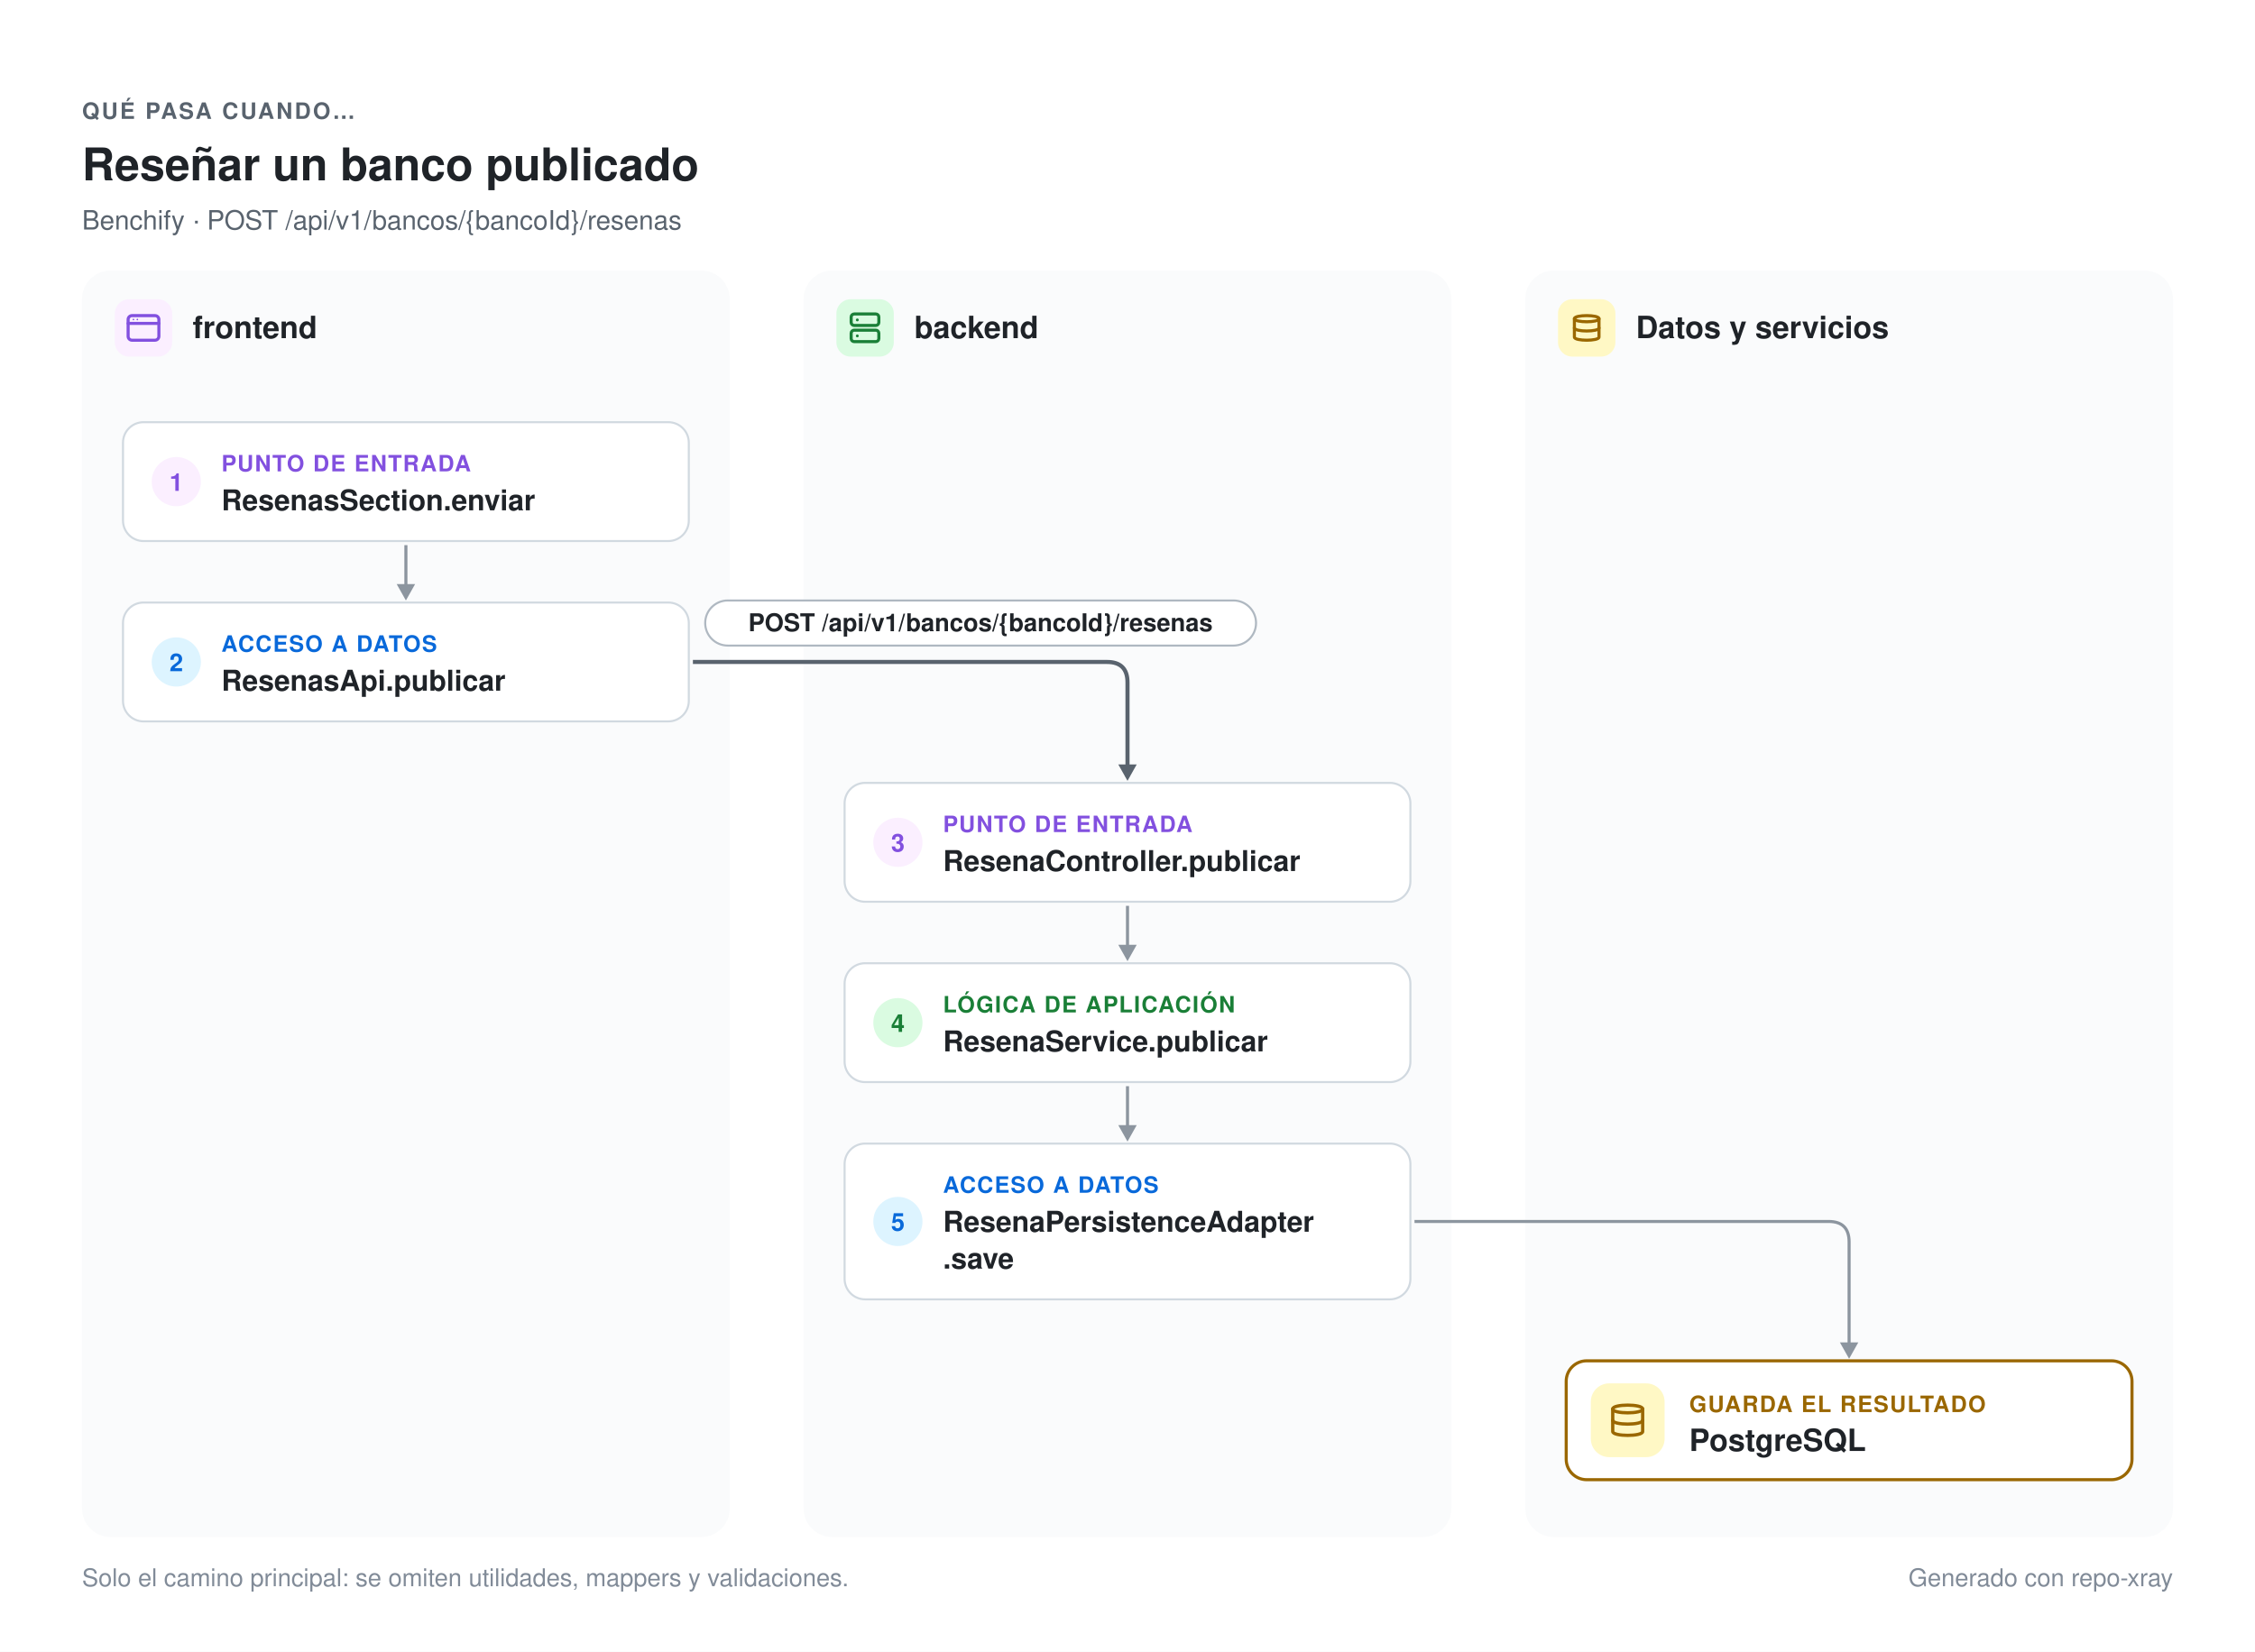
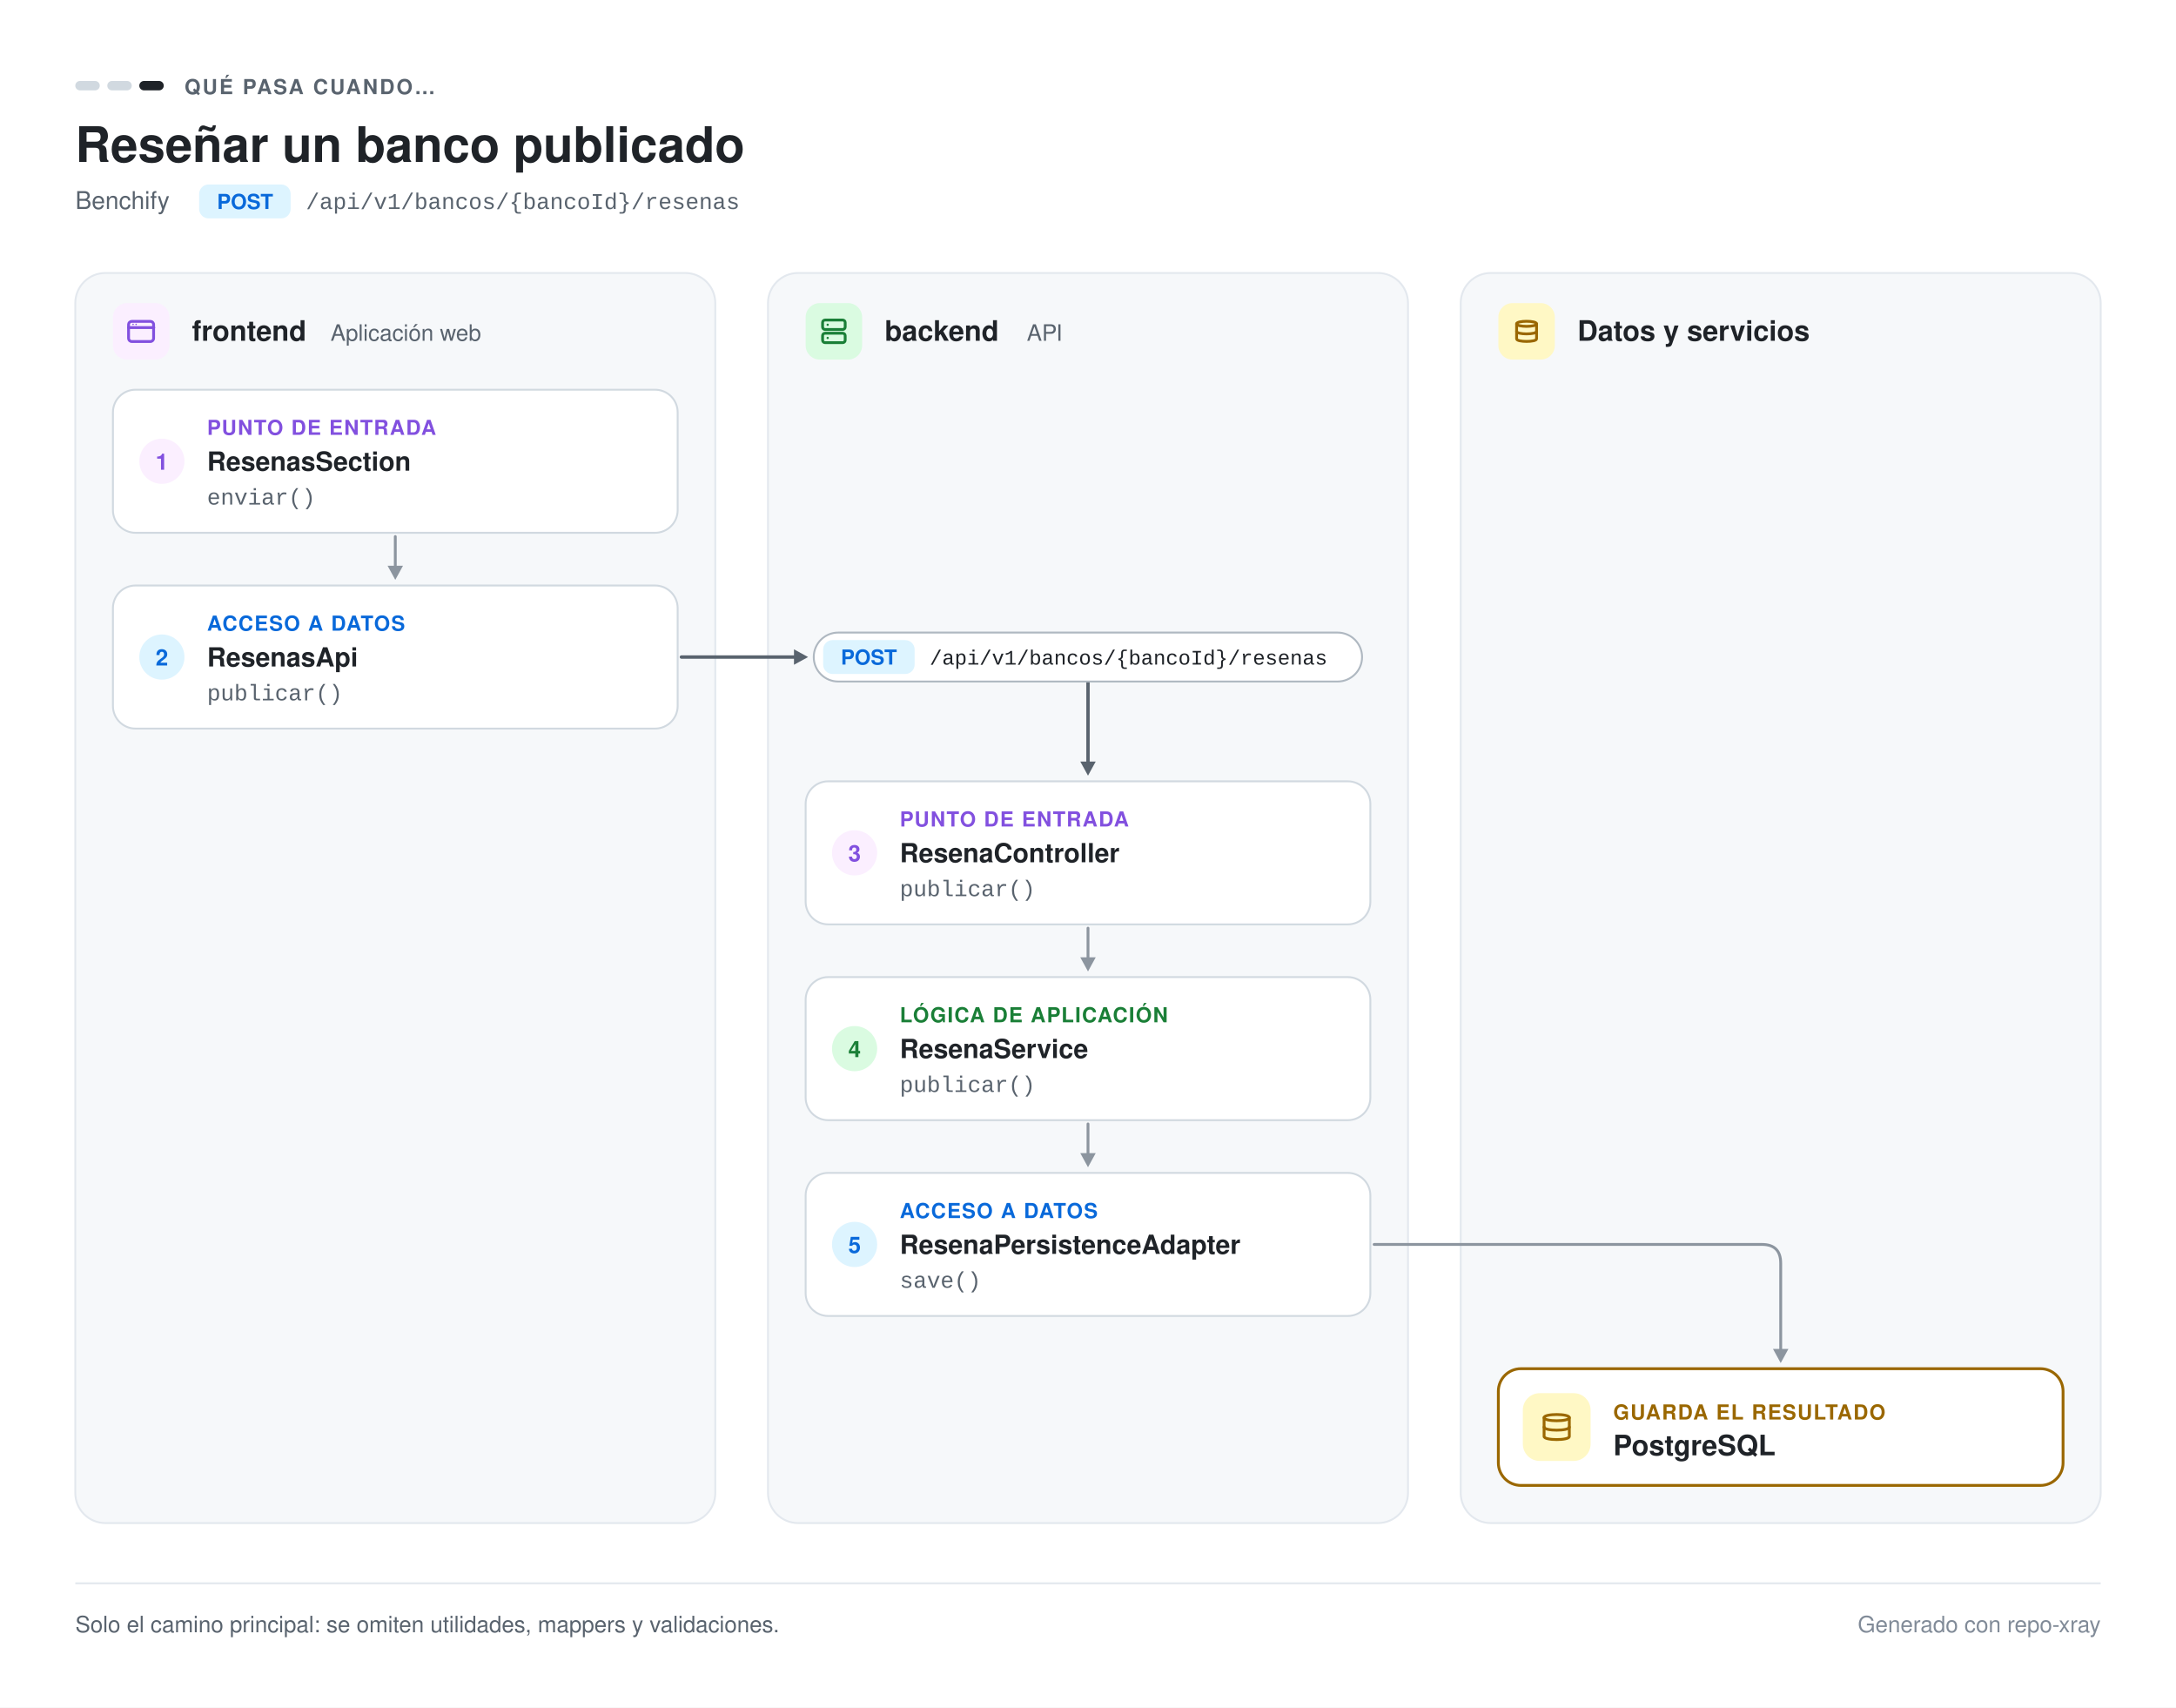
- <svg xmlns="http://www.w3.org/2000/svg" width="1100" height="806" viewBox="0 0 1100 806" role="img" font-family="-apple-system, BlinkMacSystemFont, 'Segoe UI', Helvetica, Arial, sans-serif">
-   <rect x="0" y="0" width="1100" height="806" fill="#ffffff" />
-   <text x="40" y="58" font-size="11" font-weight="700" fill="#59636e" letter-spacing="1">QUÉ PASA CUANDO…</text>
-   <text x="40" y="88" font-size="22" font-weight="700" fill="#1f2328">Reseñar un banco publicado</text>
-   <text x="40" y="112" font-size="13" font-weight="400" fill="#59636e">Benchify  ·  POST /api/v1/bancos/{bancoId}/resenas</text>
-   <rect x="40" y="132" width="316" height="618" rx="14" fill="#f6f8fa" fill-opacity="0.6" />
-   <rect x="56" y="146" width="28" height="28" rx="7" fill="#fbefff" />
-   <rect x="62.5" y="154" width="15" height="12" rx="1.9" fill="none" stroke="#8250df" stroke-width="1.5" stroke-linecap="round" stroke-linejoin="round" />
-   <line x1="62.5" y1="157.8" x2="77.5" y2="157.8" fill="none" stroke="#8250df" stroke-width="1.5" stroke-linecap="round" stroke-linejoin="round" />
-   <circle cx="65.1" cy="155.9" r="0.4" fill="#8250df" />
-   <circle cx="67" cy="155.9" r="0.4" fill="#8250df" />
-   <text x="94" y="165" font-size="15" font-weight="700" fill="#1f2328">frontend</text>
-   <rect x="392" y="132" width="316" height="618" rx="14" fill="#f6f8fa" fill-opacity="0.6" />
-   <rect x="408" y="146" width="28" height="28" rx="7" fill="#dafbe1" />
-   <rect x="415.2" y="153.2" width="13.5" height="5.6" rx="1.5" fill="none" stroke="#1a7f37" stroke-width="1.5" stroke-linecap="round" stroke-linejoin="round" />
-   <rect x="415.2" y="161.1" width="13.5" height="5.6" rx="1.5" fill="none" stroke="#1a7f37" stroke-width="1.5" stroke-linecap="round" stroke-linejoin="round" />
-   <circle cx="418.2" cy="156.1" r="0.7" fill="#1a7f37" />
-   <circle cx="418.2" cy="163.9" r="0.7" fill="#1a7f37" />
-   <text x="446" y="165" font-size="15" font-weight="700" fill="#1f2328">backend</text>
-   <rect x="744" y="132" width="316" height="618" rx="14" fill="#f6f8fa" fill-opacity="0.6" />
-   <rect x="760" y="146" width="28" height="28" rx="7" fill="#fff8c5" />
-   <path d="M 768.0 155.5 C 768.0 153.5 780.0 153.5 780.0 155.5 C 780.0 157.5 768.0 157.5 768.0 155.5 Z" fill="none" stroke="#9a6700" stroke-width="1.5" stroke-linecap="round" stroke-linejoin="round" />
-   <path d="M 768.0 155.5 L 768.0 164.5 C 768.0 166.5 780.0 166.5 780.0 164.5 L 780.0 155.5" fill="none" stroke="#9a6700" stroke-width="1.5" stroke-linecap="round" stroke-linejoin="round" />
-   <path d="M 768.0 160.0 C 768.0 162.0 780.0 162.0 780.0 160.0" fill="none" stroke="#9a6700" stroke-width="1.5" stroke-linecap="round" stroke-linejoin="round" />
-   <text x="798" y="165" font-size="15" font-weight="700" fill="#1f2328">Datos y servicios</text>
-   <line x1="198" y1="266" x2="198" y2="291" stroke="#8c959f" stroke-width="1.5" />
-   <polygon points="198,293 193.5,285 202.5,285" fill="#8c959f" />
-   <path d="M 338.0 323.0 L 540.0 323.0 Q 550.0 323.0 550.0 333.0 L 550.0 379.0" fill="none" stroke="#59636e" stroke-width="2" />
-   <polygon points="550,381 545.5,373 554.5,373" fill="#59636e" />
-   <rect x="344" y="293" width="268.7" height="22" rx="11" fill="#ffffff" stroke="#afb8c1" stroke-width="1" />
-   <text x="478.3" y="308" font-size="12" font-weight="600" fill="#1f2328" text-anchor="middle">POST /api/v1/bancos/{bancoId}/resenas</text>
-   <line x1="550" y1="442" x2="550" y2="467" stroke="#8c959f" stroke-width="1.5" />
-   <polygon points="550,469 545.5,461 554.5,461" fill="#8c959f" />
-   <line x1="550" y1="530" x2="550" y2="555" stroke="#8c959f" stroke-width="1.5" />
-   <polygon points="550,557 545.5,549 554.5,549" fill="#8c959f" />
-   <path d="M 690.0 596.0 L 892.0 596.0 Q 902.0 596.0 902.0 606.0 L 902.0 661.0" fill="none" stroke="#8c959f" stroke-width="1.5" />
-   <polygon points="902,663 897.5,655 906.5,655" fill="#8c959f" />
-   <rect x="60" y="206" width="276" height="58" rx="10" fill="#ffffff" stroke="#d1d9e0" stroke-width="1" />
-   <circle cx="86" cy="235" r="12" fill="#fbefff" />
-   <text x="86" y="239.5" font-size="12" font-weight="700" fill="#8250df" text-anchor="middle">1</text>
-   <text x="108" y="230" font-size="11" font-weight="700" fill="#8250df" letter-spacing="0.6">PUNTO DE ENTRADA</text>
-   <text x="108" y="249" font-size="14" font-weight="600" fill="#1f2328">ResenasSection.enviar</text>
-   <rect x="60" y="294" width="276" height="58" rx="10" fill="#ffffff" stroke="#d1d9e0" stroke-width="1" />
-   <circle cx="86" cy="323" r="12" fill="#ddf4ff" />
-   <text x="86" y="327.5" font-size="12" font-weight="700" fill="#0969da" text-anchor="middle">2</text>
-   <text x="108" y="318" font-size="11" font-weight="700" fill="#0969da" letter-spacing="0.6">ACCESO A DATOS</text>
-   <text x="108" y="337" font-size="14" font-weight="600" fill="#1f2328">ResenasApi.publicar</text>
-   <rect x="412" y="382" width="276" height="58" rx="10" fill="#ffffff" stroke="#d1d9e0" stroke-width="1" />
-   <circle cx="438" cy="411" r="12" fill="#fbefff" />
-   <text x="438" y="415.5" font-size="12" font-weight="700" fill="#8250df" text-anchor="middle">3</text>
-   <text x="460" y="406" font-size="11" font-weight="700" fill="#8250df" letter-spacing="0.6">PUNTO DE ENTRADA</text>
-   <text x="460" y="425" font-size="14" font-weight="600" fill="#1f2328">ResenaController.publicar</text>
-   <rect x="412" y="470" width="276" height="58" rx="10" fill="#ffffff" stroke="#d1d9e0" stroke-width="1" />
-   <circle cx="438" cy="499" r="12" fill="#dafbe1" />
-   <text x="438" y="503.5" font-size="12" font-weight="700" fill="#1a7f37" text-anchor="middle">4</text>
-   <text x="460" y="494" font-size="11" font-weight="700" fill="#1a7f37" letter-spacing="0.6">LÓGICA DE APLICACIÓN</text>
-   <text x="460" y="513" font-size="14" font-weight="600" fill="#1f2328">ResenaService.publicar</text>
-   <rect x="412" y="558" width="276" height="76" rx="10" fill="#ffffff" stroke="#d1d9e0" stroke-width="1" />
-   <circle cx="438" cy="596" r="12" fill="#ddf4ff" />
-   <text x="438" y="600.5" font-size="12" font-weight="700" fill="#0969da" text-anchor="middle">5</text>
-   <text x="460" y="582" font-size="11" font-weight="700" fill="#0969da" letter-spacing="0.6">ACCESO A DATOS</text>
-   <text x="460" y="601" font-size="14" font-weight="600" fill="#1f2328">ResenaPersistenceAdapter</text>
-   <text x="460" y="619" font-size="14" font-weight="600" fill="#1f2328">.save</text>
-   <rect x="764" y="664" width="276" height="58" rx="10" fill="#ffffff" stroke="#9a6700" stroke-width="1.5" />
-   <rect x="776" y="675" width="36" height="36" rx="9" fill="#fff8c5" />
-   <path d="M 786.7 687.5 C 786.7 685.0 801.3 685.0 801.3 687.5 C 801.3 690.0 786.7 690.0 786.7 687.5 Z" fill="none" stroke="#9a6700" stroke-width="1.6" stroke-linecap="round" stroke-linejoin="round" />
-   <path d="M 786.7 687.5 L 786.7 698.5 C 786.7 701.0 801.3 701.0 801.3 698.5 L 801.3 687.5" fill="none" stroke="#9a6700" stroke-width="1.6" stroke-linecap="round" stroke-linejoin="round" />
-   <path d="M 786.7 693.0 C 786.7 695.5 801.3 695.5 801.3 693.0" fill="none" stroke="#9a6700" stroke-width="1.6" stroke-linecap="round" stroke-linejoin="round" />
-   <text x="824" y="689" font-size="11" font-weight="700" fill="#9a6700" letter-spacing="0.6">GUARDA EL RESULTADO</text>
-   <text x="824" y="708" font-size="15" font-weight="700" fill="#1f2328">PostgreSQL</text>
-   <text x="40" y="774" font-size="12" font-weight="400" fill="#818b98">Solo el camino principal: se omiten utilidades, mappers y validaciones.</text>
-   <text x="1060" y="774" font-size="12" font-weight="400" fill="#818b98" text-anchor="end">Generado con repo-xray</text>
+ <svg xmlns="http://www.w3.org/2000/svg" width="1156" height="907" viewBox="0 0 1156 907" role="img" font-family="-apple-system, BlinkMacSystemFont, 'Segoe UI', Helvetica, Arial, sans-serif">
+   <rect x="0" y="0" width="1156" height="907" fill="#ffffff" />
+   <rect x="40" y="43" width="13" height="5" rx="2.5" fill="#d1d9e0" />
+   <rect x="57" y="43" width="13" height="5" rx="2.5" fill="#d1d9e0" />
+   <rect x="74" y="43" width="13" height="5" rx="2.5" fill="#1f2328" />
+   <text x="98" y="50" font-size="11" font-weight="700" fill="#59636e" letter-spacing="1">QUÉ PASA CUANDO…</text>
+   <text x="40" y="86" font-size="26" font-weight="700" fill="#1f2328">Reseñar un banco publicado</text>
+   <text x="40" y="111" font-size="13" font-weight="400" fill="#59636e">Benchify</text>
+   <rect x="105.8" y="98" width="48.6" height="18" rx="5" fill="#ddf4ff" />
+   <text x="130.2" y="111" font-size="11" font-weight="700" fill="#0969da" text-anchor="middle">POST</text>
+   <text x="162.5" y="111" font-size="12" font-weight="400" fill="#59636e" font-family="ui-monospace, SFMono-Regular, 'SF Mono', Menlo, Consolas, 'Liberation Mono', monospace">/api/v1/bancos/{bancoId}/resenas</text>
+   <rect x="40" y="145" width="340" height="664" rx="16" fill="#f6f8fa" stroke="#e3e8ee" stroke-width="1" />
+   <rect x="60" y="161" width="30" height="30" rx="7.5" fill="#fbefff" />
+   <rect x="68.3" y="170.7" width="13.3" height="10.7" rx="1.7" fill="none" stroke="#8250df" stroke-width="1.5" stroke-linecap="round" stroke-linejoin="round" />
+   <line x1="68.3" y1="174" x2="81.7" y2="174" fill="none" stroke="#8250df" stroke-width="1.5" stroke-linecap="round" stroke-linejoin="round" />
+   <circle cx="70.7" cy="172.3" r="0.4" fill="#8250df" />
+   <circle cx="72.3" cy="172.3" r="0.4" fill="#8250df" />
+   <text x="102" y="181" font-size="15" font-weight="700" fill="#1f2328">frontend</text>
+   <text x="175.6" y="181" font-size="12" font-weight="400" fill="#59636e">Aplicación web</text>
+   <rect x="408" y="145" width="340" height="664" rx="16" fill="#f6f8fa" stroke="#e3e8ee" stroke-width="1" />
+   <rect x="428" y="161" width="30" height="30" rx="7.5" fill="#dafbe1" />
+   <rect x="437" y="170" width="12" height="5" rx="1.3" fill="none" stroke="#1a7f37" stroke-width="1.5" stroke-linecap="round" stroke-linejoin="round" />
+   <rect x="437" y="177" width="12" height="5" rx="1.3" fill="none" stroke="#1a7f37" stroke-width="1.5" stroke-linecap="round" stroke-linejoin="round" />
+   <circle cx="439.7" cy="172.5" r="0.6" fill="#1a7f37" />
+   <circle cx="439.7" cy="179.5" r="0.6" fill="#1a7f37" />
+   <text x="470" y="181" font-size="15" font-weight="700" fill="#1f2328">backend</text>
+   <text x="545.5" y="181" font-size="12" font-weight="400" fill="#59636e">API</text>
+   <rect x="776" y="145" width="340" height="664" rx="16" fill="#f6f8fa" stroke="#e3e8ee" stroke-width="1" />
+   <rect x="796" y="161" width="30" height="30" rx="7.5" fill="#fff8c5" />
+   <path d="M 805.7 172.0 C 805.7 170.2 816.3 170.2 816.3 172.0 C 816.3 173.8 805.7 173.8 805.7 172.0 Z" fill="none" stroke="#9a6700" stroke-width="1.5" stroke-linecap="round" stroke-linejoin="round" />
+   <path d="M 805.7 172.0 L 805.7 180.0 C 805.7 181.8 816.3 181.8 816.3 180.0 L 816.3 172.0" fill="none" stroke="#9a6700" stroke-width="1.5" stroke-linecap="round" stroke-linejoin="round" />
+   <path d="M 805.7 176.0 C 805.7 177.8 816.3 177.8 816.3 176.0" fill="none" stroke="#9a6700" stroke-width="1.5" stroke-linecap="round" stroke-linejoin="round" />
+   <text x="838" y="181" font-size="15" font-weight="700" fill="#1f2328">Datos y servicios</text>
+   <path d="M 210.0 285.0 L 210.0 303.0" fill="none" stroke="#8c959f" stroke-width="1.5" stroke-linecap="round" />
+   <polygon points="210,308 205.9,300.5 214.1,300.5" fill="#8c959f" />
+   <path d="M 362.0 349.0 L 424.3 349.0" fill="none" stroke="#59636e" stroke-width="1.8" stroke-linecap="round" />
+   <polygon points="429.3,349 421.8,353.1 421.8,344.9" fill="#59636e" />
+   <path d="M 578.0 362.0 L 578.0 407.0" fill="none" stroke="#59636e" stroke-width="1.8" stroke-linecap="round" />
+   <polygon points="578,412 573.9,404.5 582.1,404.5" fill="#59636e" />
+   <rect x="432.3" y="336" width="291.3" height="26" rx="13" fill="#ffffff" stroke="#afb8c1" stroke-width="1" />
+   <rect x="437.3" y="340" width="48.6" height="18" rx="5" fill="#ddf4ff" />
+   <text x="461.6" y="353" font-size="11" font-weight="700" fill="#0969da" text-anchor="middle">POST</text>
+   <text x="493.9" y="353" font-size="11" font-weight="400" fill="#1f2328" font-family="ui-monospace, SFMono-Regular, 'SF Mono', Menlo, Consolas, 'Liberation Mono', monospace">/api/v1/bancos/{bancoId}/resenas</text>
+   <path d="M 578.0 493.0 L 578.0 511.0" fill="none" stroke="#8c959f" stroke-width="1.5" stroke-linecap="round" />
+   <polygon points="578,516 573.9,508.5 582.1,508.5" fill="#8c959f" />
+   <path d="M 578.0 597.0 L 578.0 615.0" fill="none" stroke="#8c959f" stroke-width="1.5" stroke-linecap="round" />
+   <polygon points="578,620 573.9,612.5 582.1,612.5" fill="#8c959f" />
+   <path d="M 730.0 661.0 L 936.0 661.0 Q 946.0 661.0 946.0 671.0 L 946.0 719.0" fill="none" stroke="#8c959f" stroke-width="1.5" stroke-linecap="round" />
+   <polygon points="946,724 941.9,716.5 950.1,716.5" fill="#8c959f" />
+   <rect x="60" y="207" width="300" height="76" rx="12" fill="#ffffff" stroke="#d1d9e0" stroke-width="1" id="step-1-frontend-bancos" />
+   <circle cx="86" cy="245" r="12" fill="#fbefff" />
+   <text x="86" y="249.5" font-size="12" font-weight="700" fill="#8250df" text-anchor="middle">1</text>
+   <text x="110" y="231" font-size="11" font-weight="700" fill="#8250df" letter-spacing="0.6">PUNTO DE ENTRADA</text>
+   <text x="110" y="250" font-size="14" font-weight="600" fill="#1f2328">ResenasSection</text>
+   <text x="110" y="268" font-size="12" font-weight="400" fill="#59636e" font-family="ui-monospace, SFMono-Regular, 'SF Mono', Menlo, Consolas, 'Liberation Mono', monospace">enviar()</text>
+   <rect x="60" y="311" width="300" height="76" rx="12" fill="#ffffff" stroke="#d1d9e0" stroke-width="1" id="step-2-" />
+   <circle cx="86" cy="349" r="12" fill="#ddf4ff" />
+   <text x="86" y="353.5" font-size="12" font-weight="700" fill="#0969da" text-anchor="middle">2</text>
+   <text x="110" y="335" font-size="11" font-weight="700" fill="#0969da" letter-spacing="0.6">ACCESO A DATOS</text>
+   <text x="110" y="354" font-size="14" font-weight="600" fill="#1f2328">ResenasApi</text>
+   <text x="110" y="372" font-size="12" font-weight="400" fill="#59636e" font-family="ui-monospace, SFMono-Regular, 'SF Mono', Menlo, Consolas, 'Liberation Mono', monospace">publicar()</text>
+   <rect x="428" y="415" width="300" height="76" rx="12" fill="#ffffff" stroke="#d1d9e0" stroke-width="1" id="step-3-backend-resena" />
+   <circle cx="454" cy="453" r="12" fill="#fbefff" />
+   <text x="454" y="457.5" font-size="12" font-weight="700" fill="#8250df" text-anchor="middle">3</text>
+   <text x="478" y="439" font-size="11" font-weight="700" fill="#8250df" letter-spacing="0.6">PUNTO DE ENTRADA</text>
+   <text x="478" y="458" font-size="14" font-weight="600" fill="#1f2328">ResenaController</text>
+   <text x="478" y="476" font-size="12" font-weight="400" fill="#59636e" font-family="ui-monospace, SFMono-Regular, 'SF Mono', Menlo, Consolas, 'Liberation Mono', monospace">publicar()</text>
+   <rect x="428" y="519" width="300" height="76" rx="12" fill="#ffffff" stroke="#d1d9e0" stroke-width="1" id="step-4-backend-resena" />
+   <circle cx="454" cy="557" r="12" fill="#dafbe1" />
+   <text x="454" y="561.5" font-size="12" font-weight="700" fill="#1a7f37" text-anchor="middle">4</text>
+   <text x="478" y="543" font-size="11" font-weight="700" fill="#1a7f37" letter-spacing="0.6">LÓGICA DE APLICACIÓN</text>
+   <text x="478" y="562" font-size="14" font-weight="600" fill="#1f2328">ResenaService</text>
+   <text x="478" y="580" font-size="12" font-weight="400" fill="#59636e" font-family="ui-monospace, SFMono-Regular, 'SF Mono', Menlo, Consolas, 'Liberation Mono', monospace">publicar()</text>
+   <rect x="428" y="623" width="300" height="76" rx="12" fill="#ffffff" stroke="#d1d9e0" stroke-width="1" id="step-5-backend-resena" />
+   <circle cx="454" cy="661" r="12" fill="#ddf4ff" />
+   <text x="454" y="665.5" font-size="12" font-weight="700" fill="#0969da" text-anchor="middle">5</text>
+   <text x="478" y="647" font-size="11" font-weight="700" fill="#0969da" letter-spacing="0.6">ACCESO A DATOS</text>
+   <text x="478" y="666" font-size="14" font-weight="600" fill="#1f2328">ResenaPersistenceAdapter</text>
+   <text x="478" y="684" font-size="12" font-weight="400" fill="#59636e" font-family="ui-monospace, SFMono-Regular, 'SF Mono', Menlo, Consolas, 'Liberation Mono', monospace">save()</text>
+   <rect x="796" y="727" width="300" height="62" rx="12" fill="#ffffff" stroke="#9a6700" stroke-width="1.5" id="service-postgresql" />
+   <rect x="809" y="740" width="36" height="36" rx="9" fill="#fff8c5" />
+   <path d="M 820.3 753.0 C 820.3 750.8 833.7 750.8 833.7 753.0 C 833.7 755.2 820.3 755.2 820.3 753.0 Z" fill="none" stroke="#9a6700" stroke-width="1.5" stroke-linecap="round" stroke-linejoin="round" />
+   <path d="M 820.3 753.0 L 820.3 763.0 C 820.3 765.2 833.7 765.2 833.7 763.0 L 833.7 753.0" fill="none" stroke="#9a6700" stroke-width="1.5" stroke-linecap="round" stroke-linejoin="round" />
+   <path d="M 820.3 758.0 C 820.3 760.2 833.7 760.2 833.7 758.0" fill="none" stroke="#9a6700" stroke-width="1.5" stroke-linecap="round" stroke-linejoin="round" />
+   <text x="857" y="754" font-size="11" font-weight="700" fill="#9a6700" letter-spacing="0.6">GUARDA EL RESULTADO</text>
+   <text x="857" y="773" font-size="15" font-weight="700" fill="#1f2328">PostgreSQL</text>
+   <line x1="40" y1="841" x2="1116" y2="841" stroke="#e3e8ee" stroke-width="1" />
+   <text x="1116" y="867" font-size="12" font-weight="400" fill="#818b98" text-anchor="end">Generado con repo-xray</text>
+   <text x="40" y="867" font-size="12" font-weight="400" fill="#59636e">Solo el camino principal: se omiten utilidades, mappers y validaciones.</text>
</svg>
